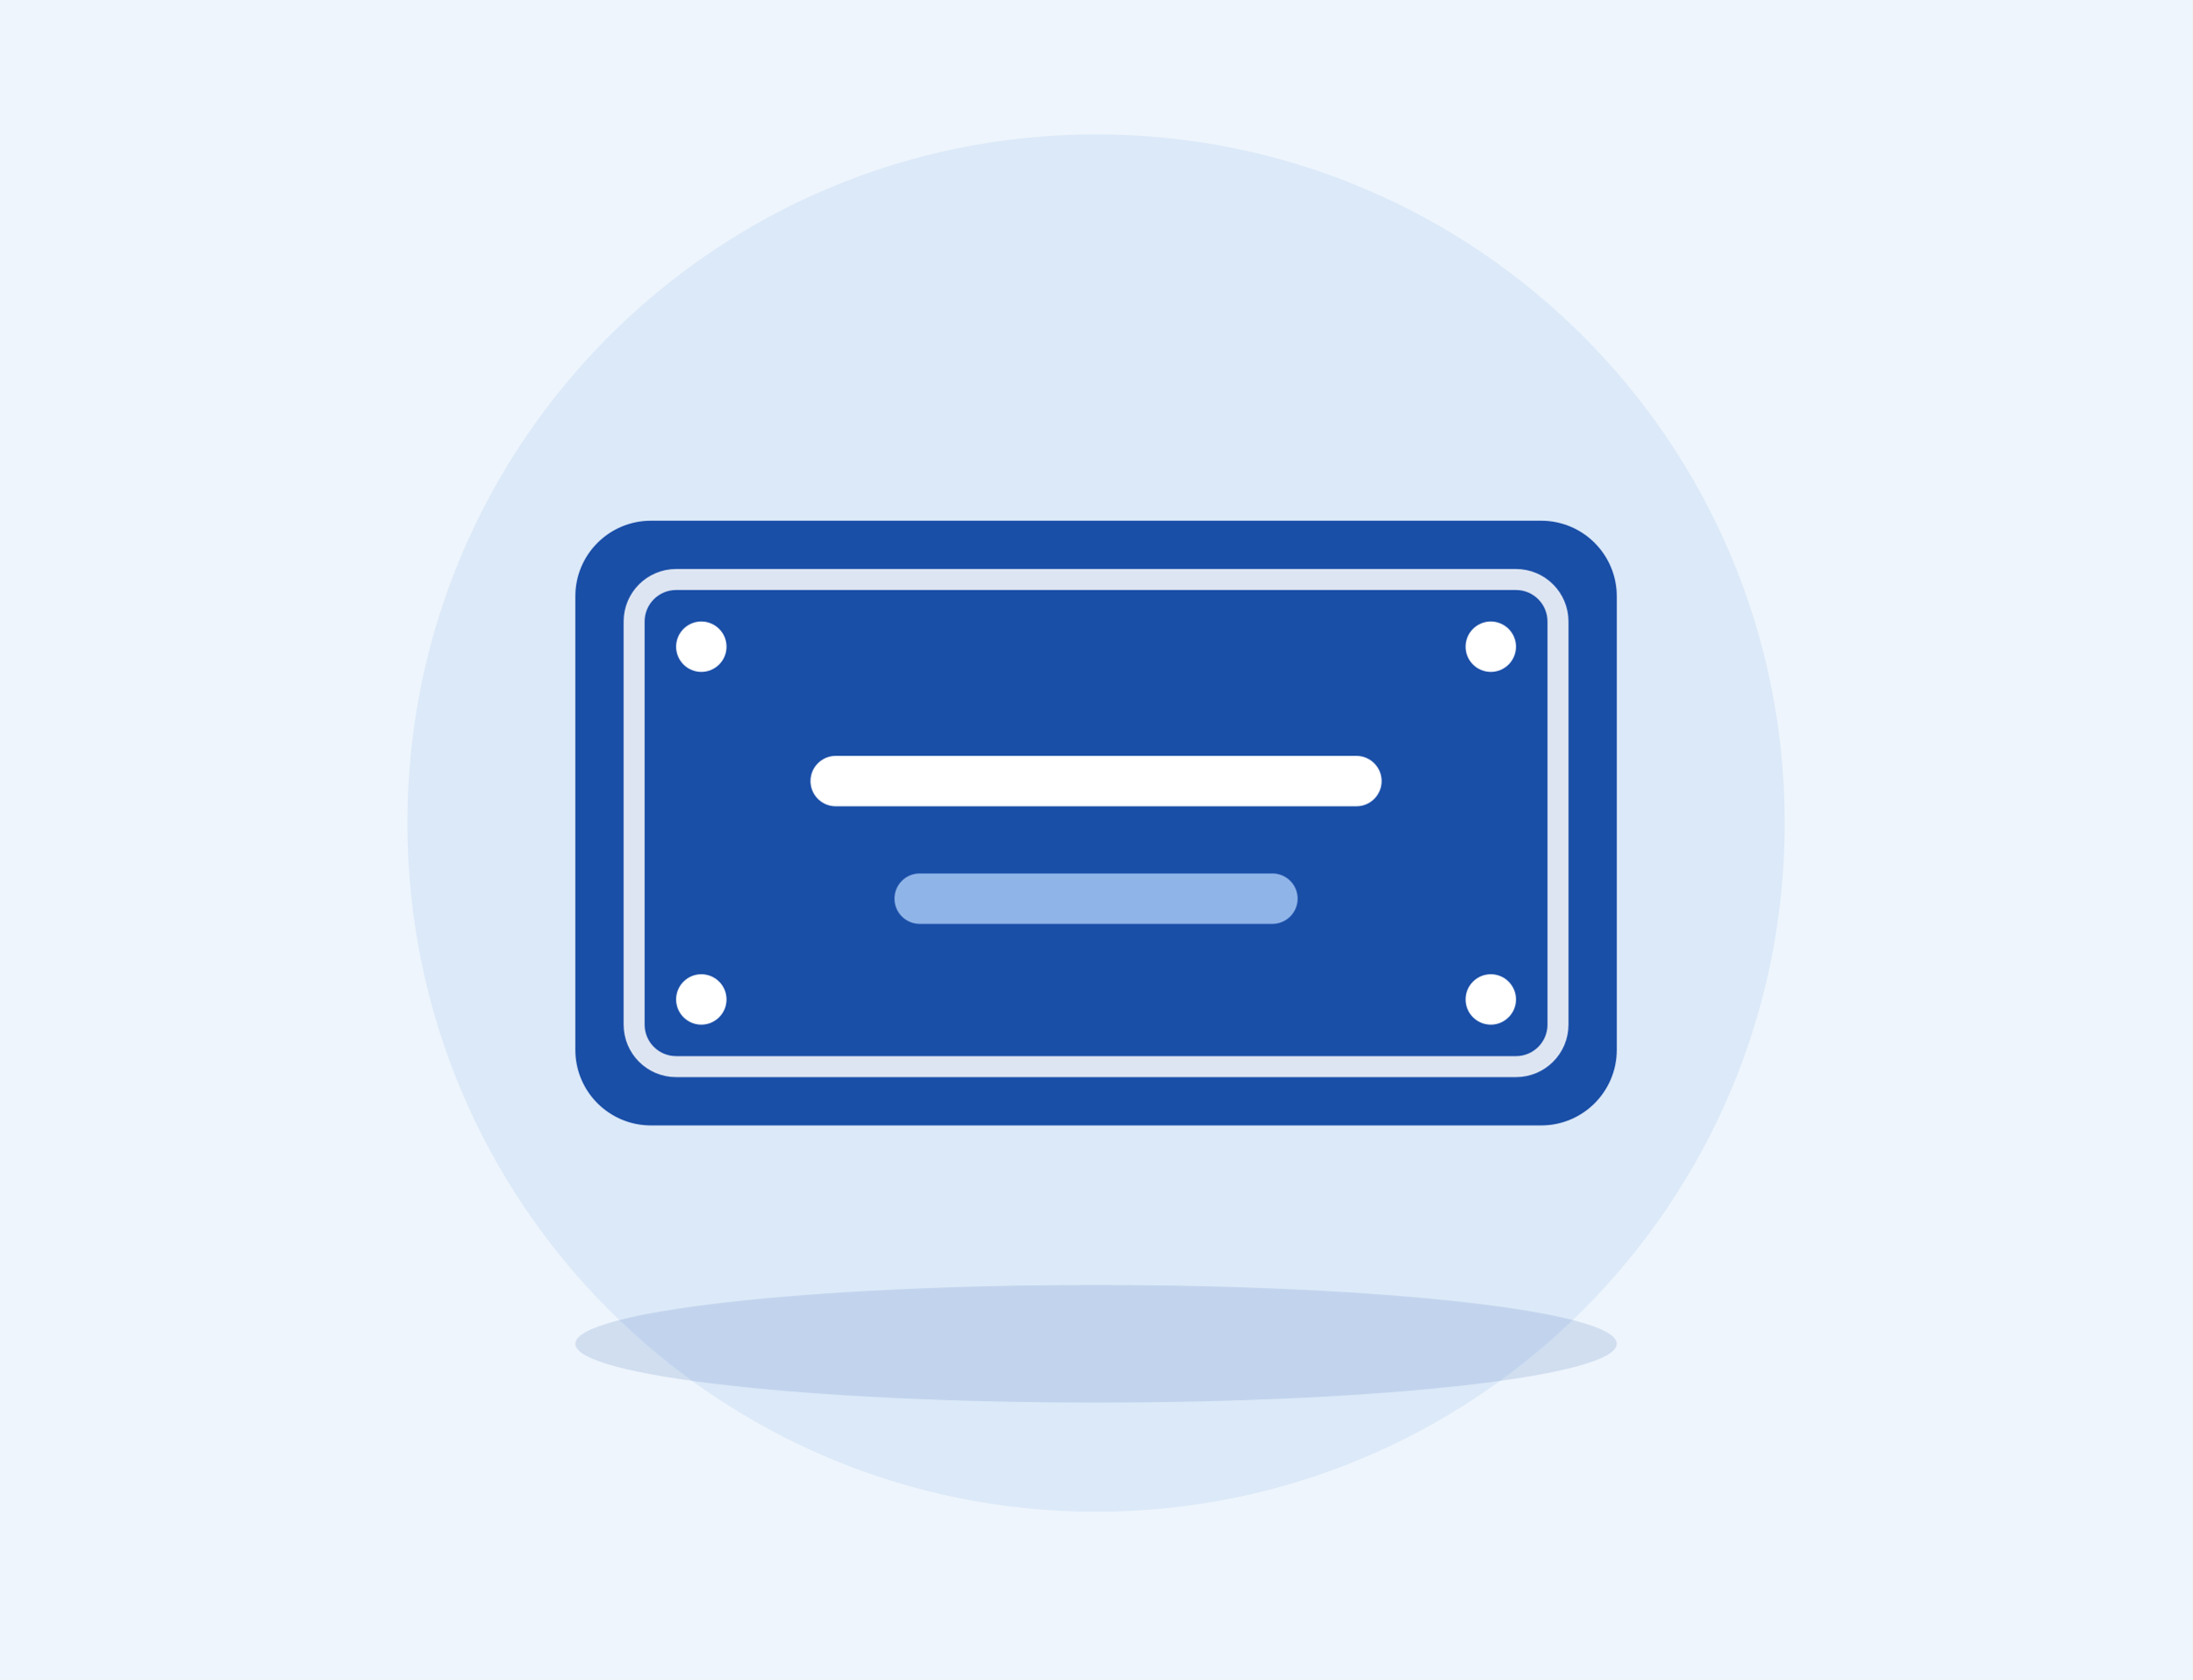
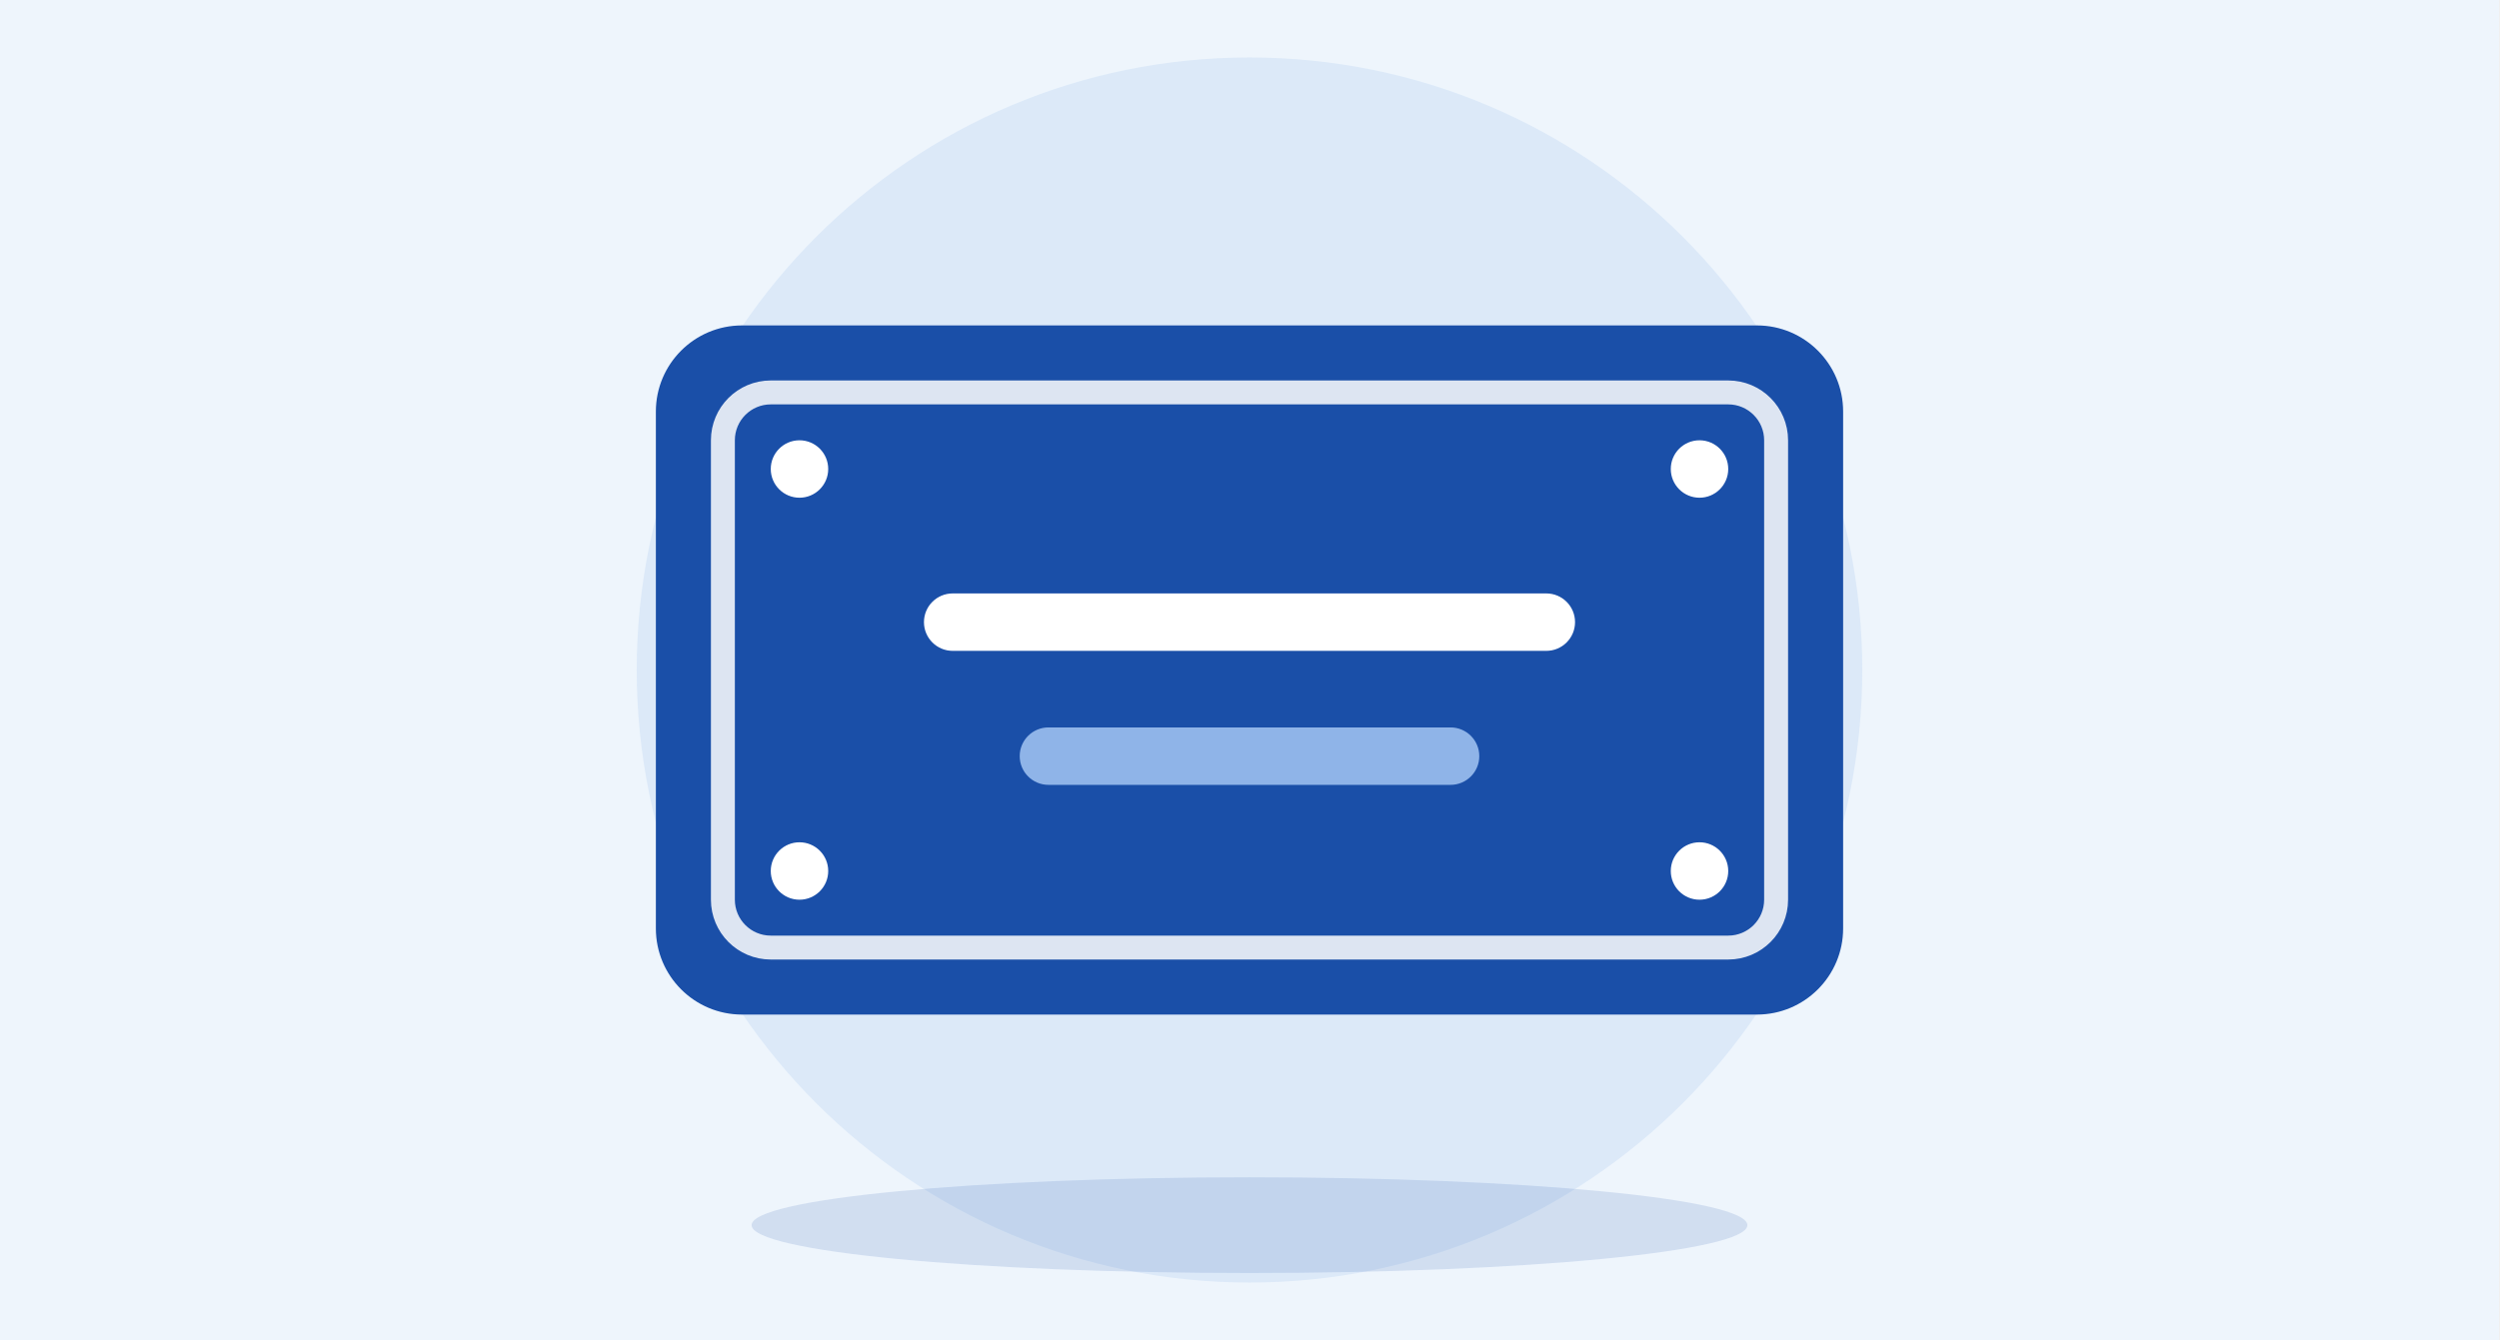
- <svg xmlns="http://www.w3.org/2000/svg" viewBox="0 0 261 200" width="261" height="200">
-   <rect width="261" height="200" fill="#eef5fc" />
-   <circle cx="130.5" cy="98" r="82" fill="#dce9f8" />
-   <ellipse cx="130.5" cy="160" rx="62" ry="7" fill="#1a4fa8" opacity=".14" />
+ <svg xmlns="http://www.w3.org/2000/svg" viewBox="0 28 261 140" width="261" height="140">
+   <rect y="28" width="261" height="140" fill="#eef5fc" />
+   <circle cx="130.5" cy="98" r="64" fill="#dce9f8" />
+   <ellipse cx="130.5" cy="156" rx="52" ry="5" fill="#1a4fa8" opacity=".14" />
  <g transform="translate(130.5 98)">
    <rect x="-62.0" y="-36.0" width="124" height="72" rx="9" fill="#1a4fa8" />
    <rect x="-55.0" y="-29.0" width="110" height="58" rx="5" fill="none" stroke="#ffffff" stroke-width="2.5" opacity=".85" />
    <circle cx="-47.0" cy="-21.0" r="3" fill="#ffffff" />
    <circle cx="-47.0" cy="21.0" r="3" fill="#ffffff" />
    <circle cx="47.0" cy="-21.0" r="3" fill="#ffffff" />
    <circle cx="47.0" cy="21.0" r="3" fill="#ffffff" />
    <rect x="-34" y="-8" width="68" height="6" rx="3" fill="#ffffff" />
    <rect x="-24" y="6" width="48" height="6" rx="3" fill="#8fb4e8" />
  </g>
</svg>
